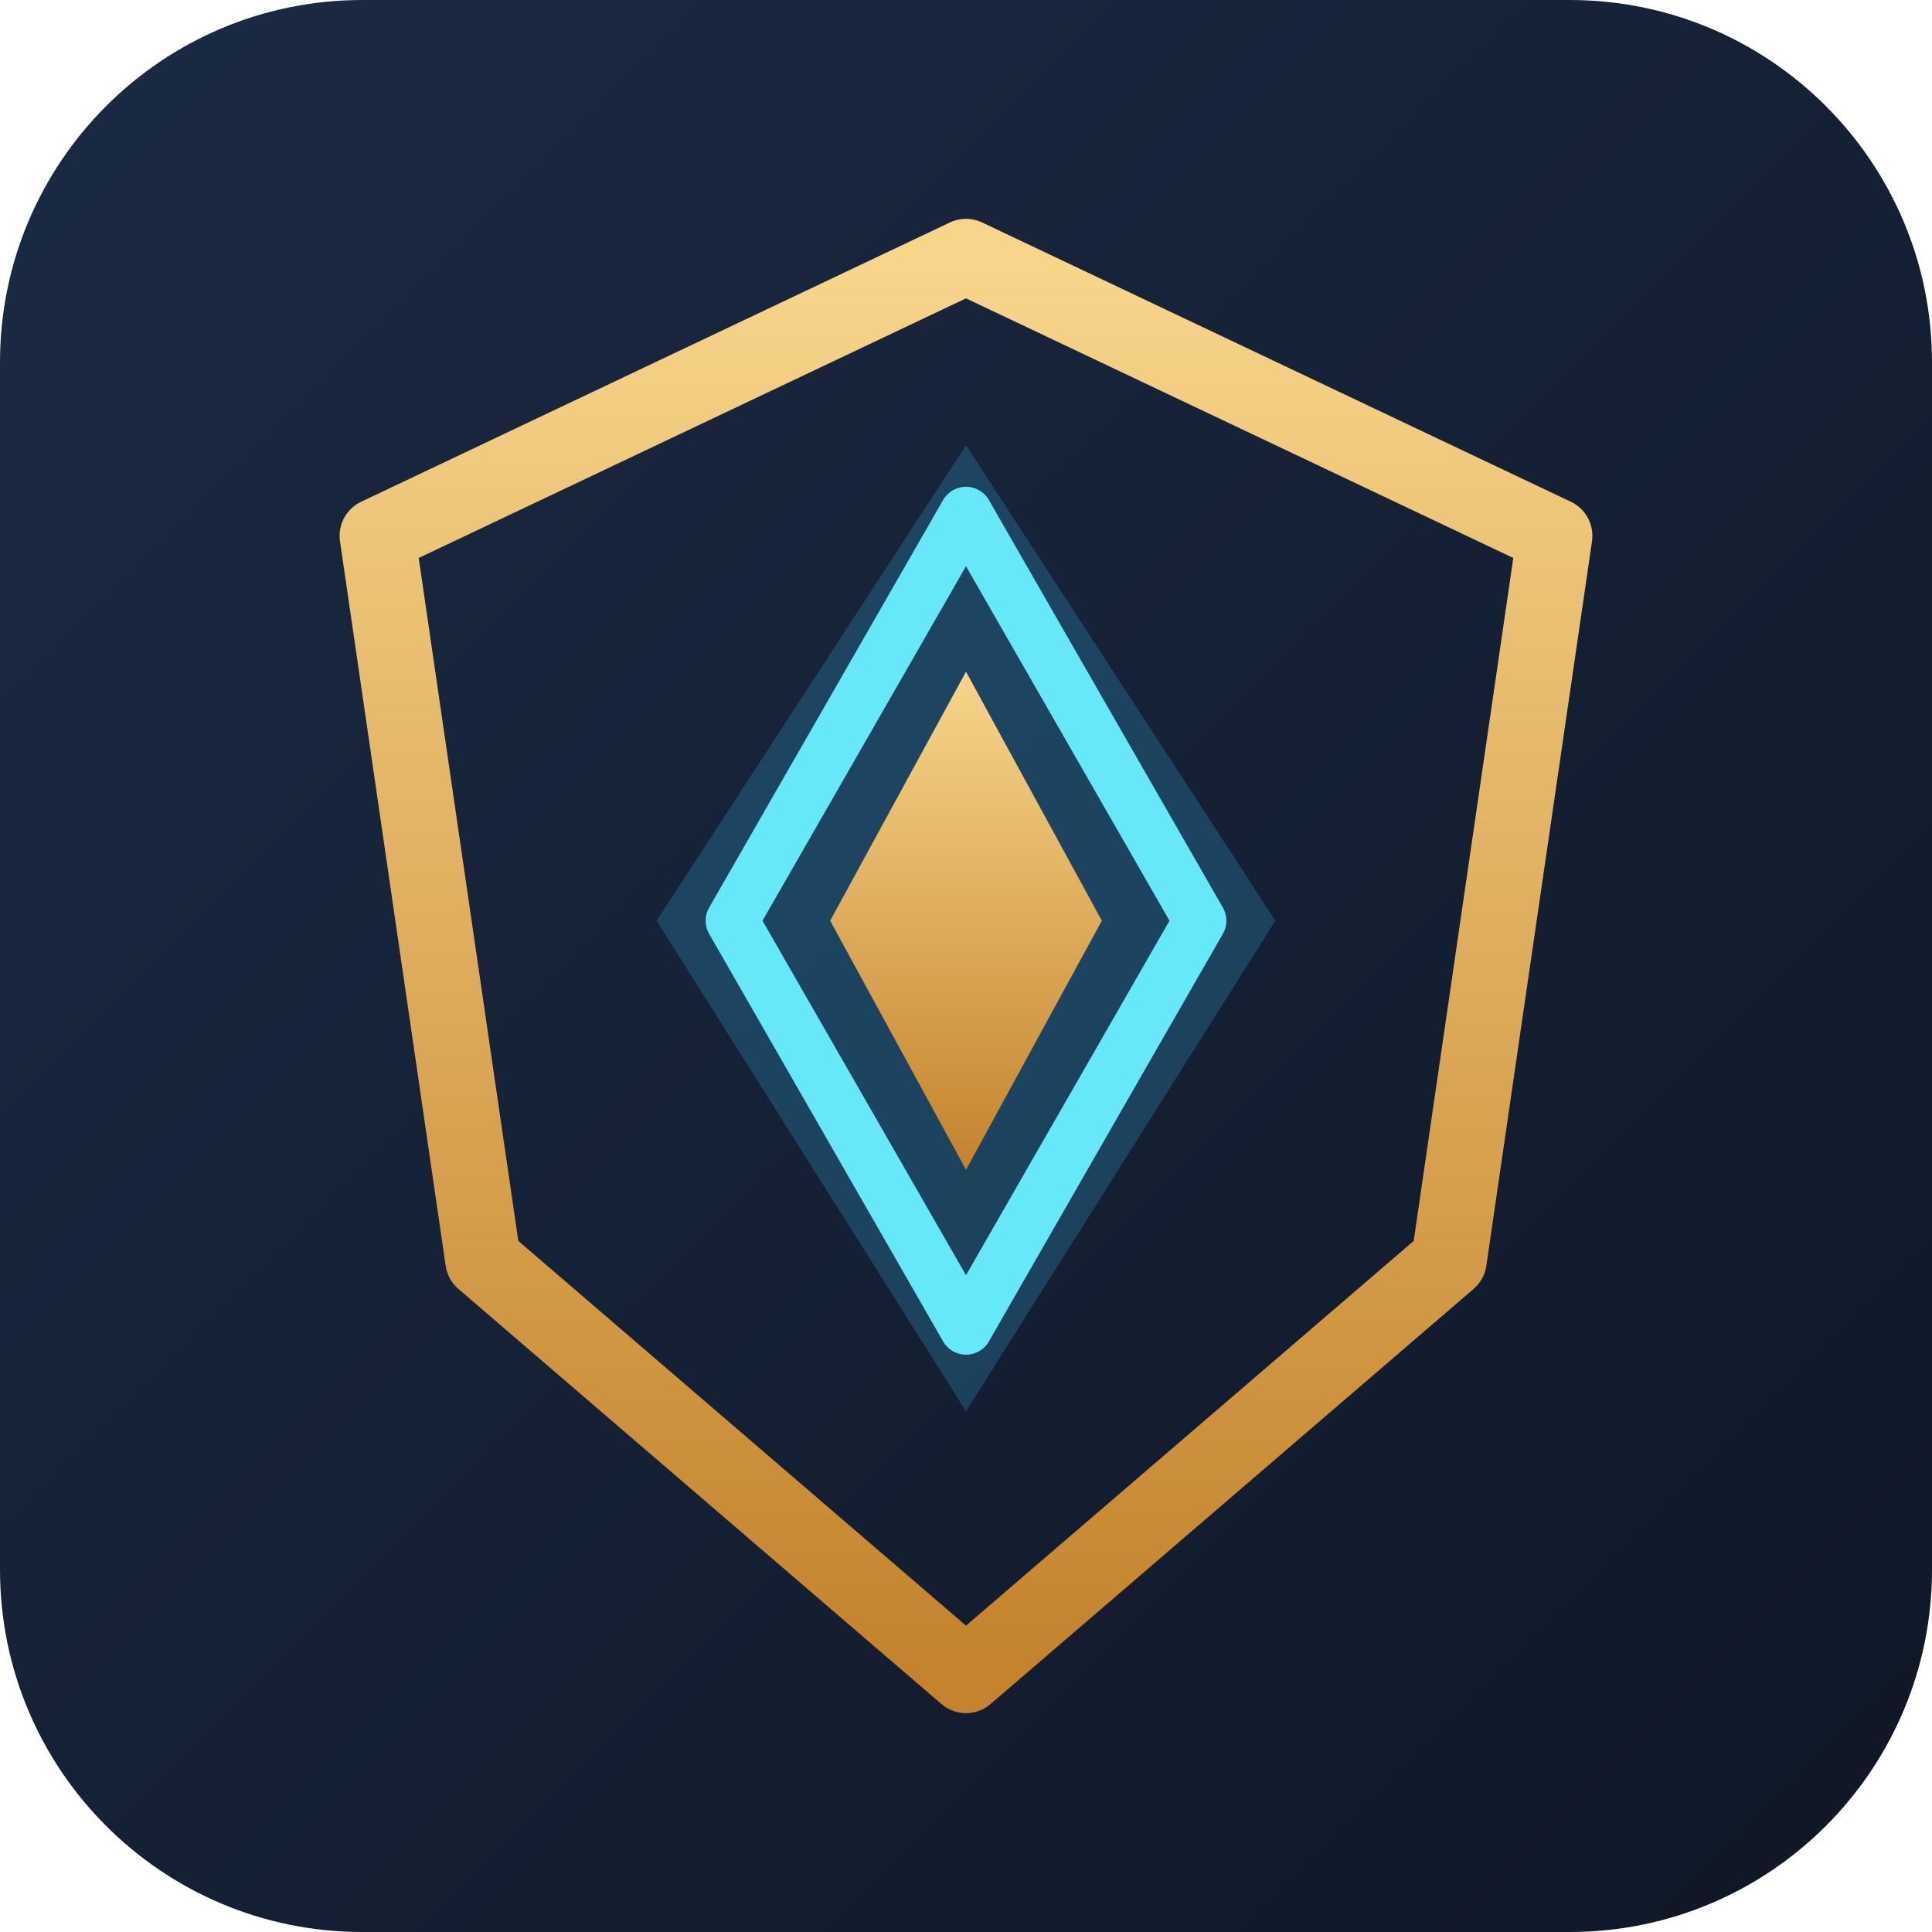
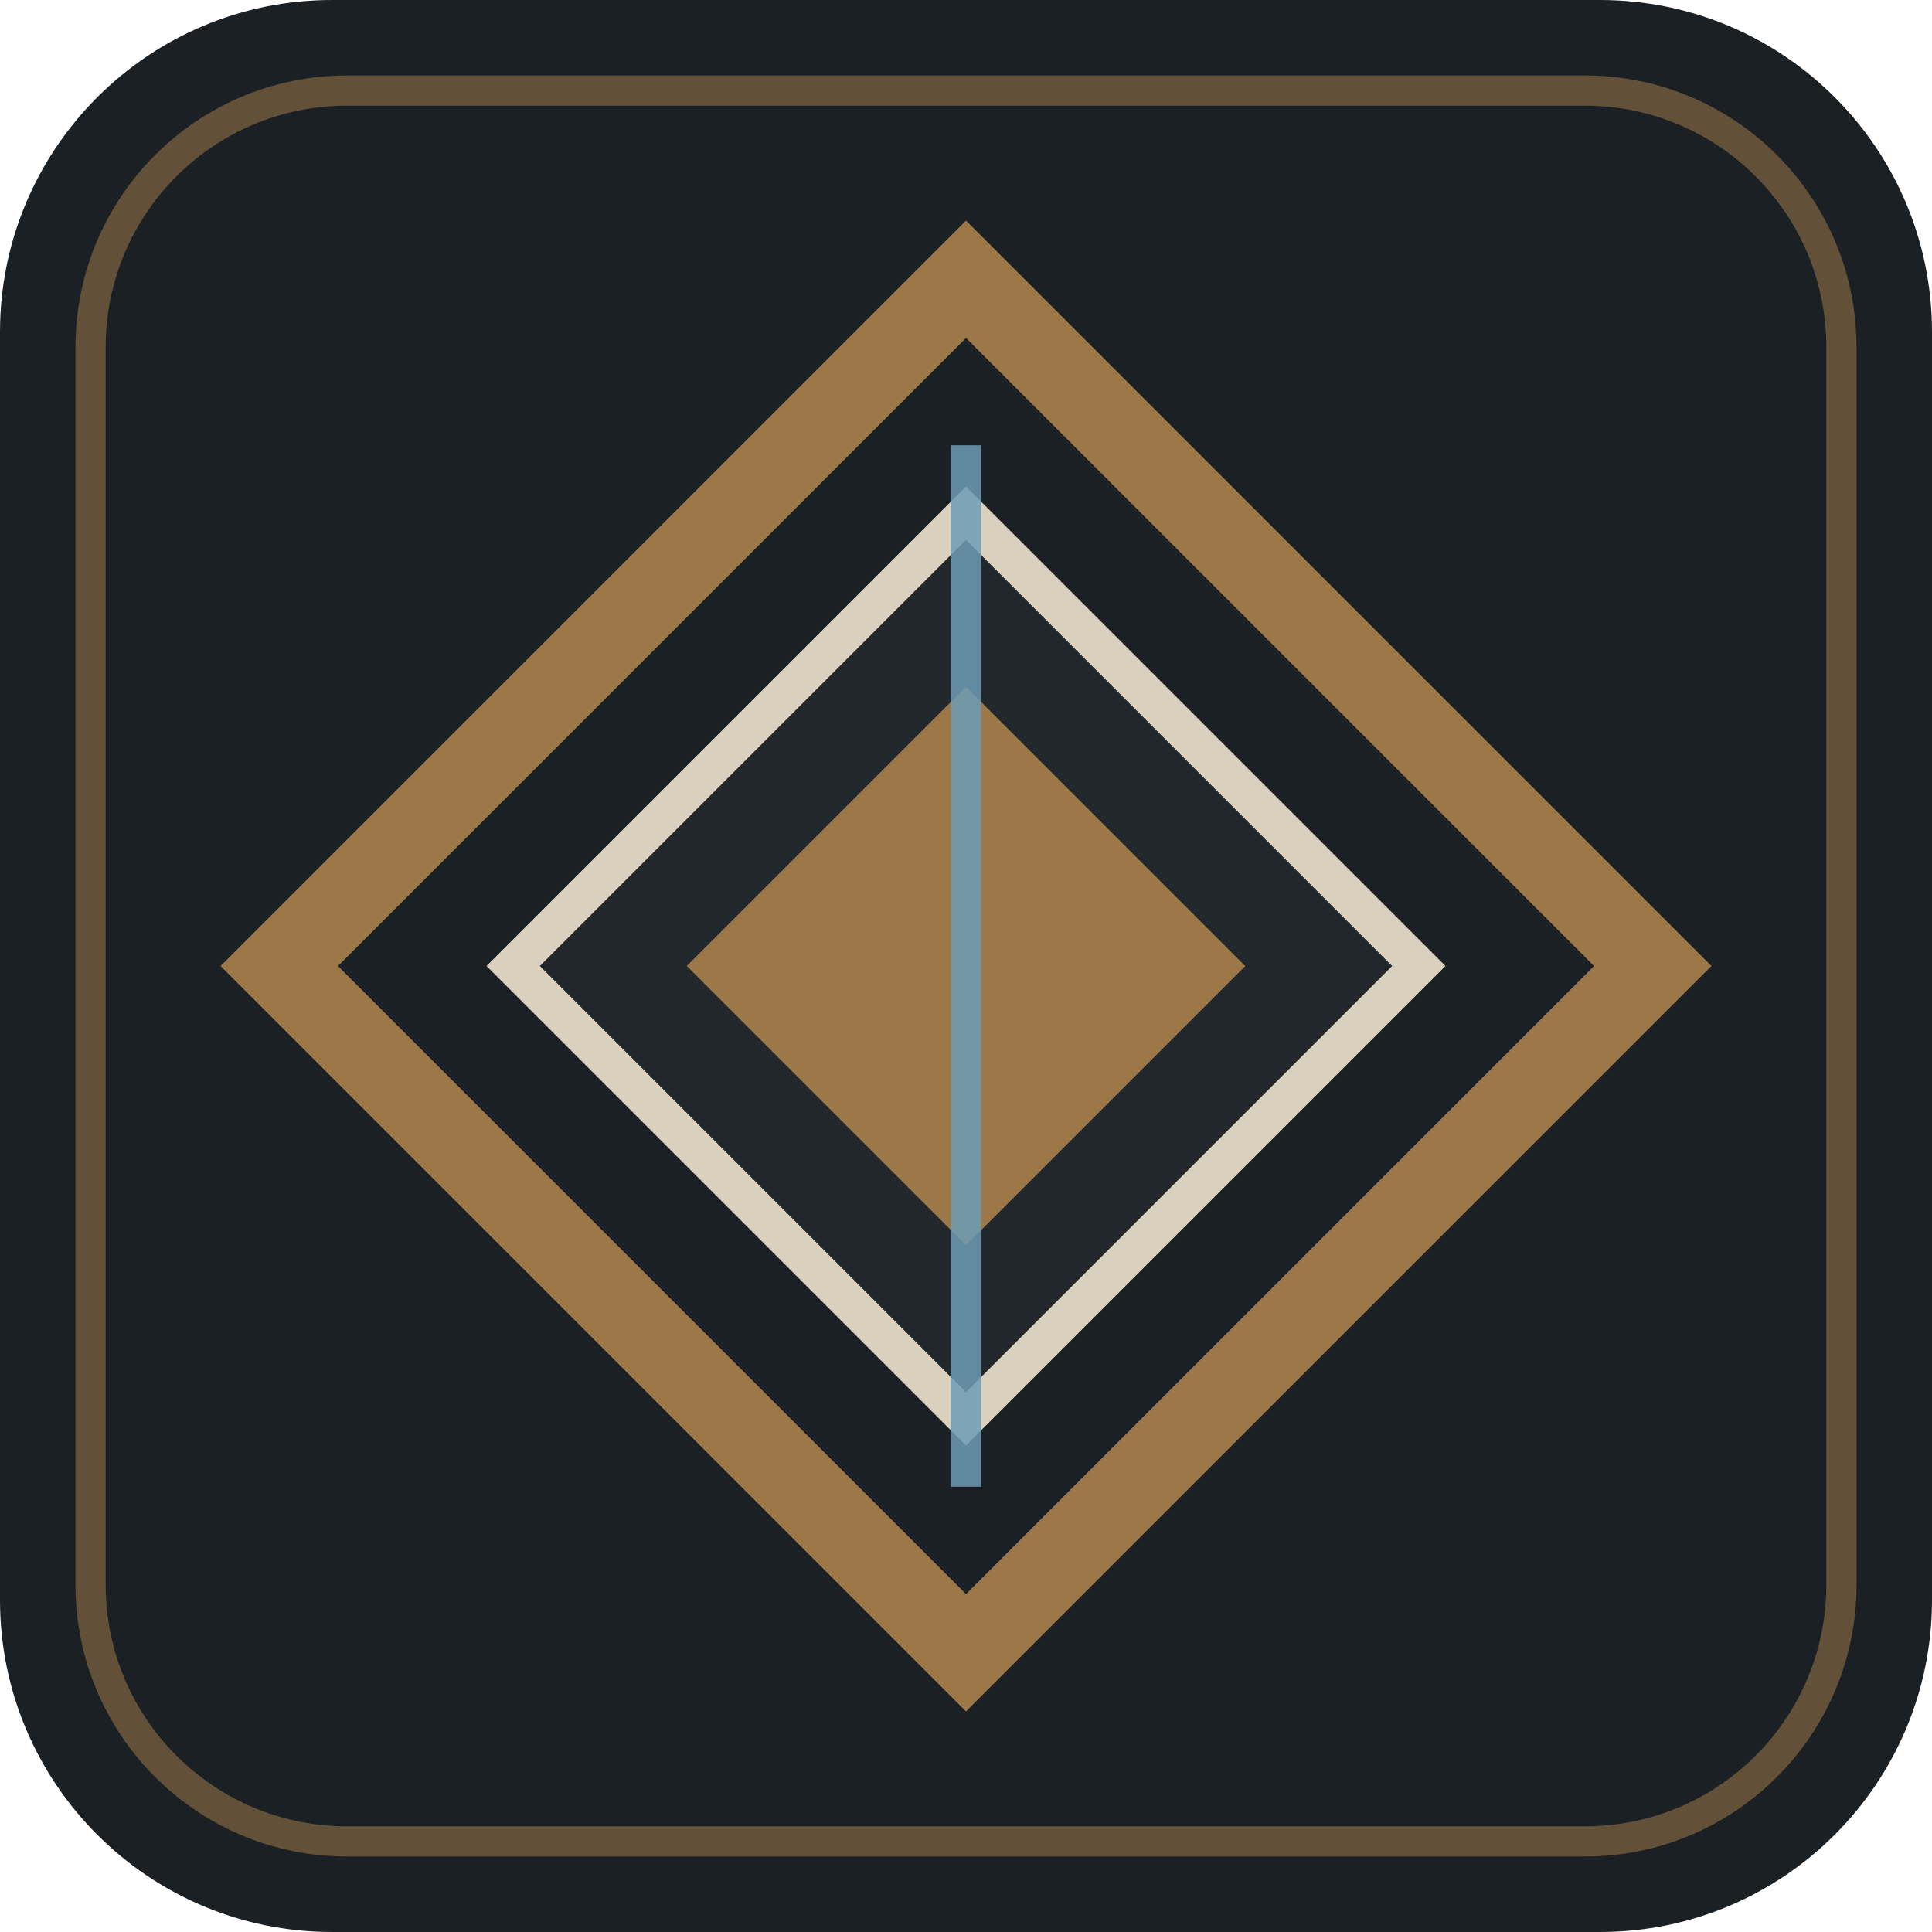
<svg xmlns="http://www.w3.org/2000/svg" viewBox="0 0 512 512">
-   <defs>
-     <linearGradient id="bg" x1="0" y1="0" x2="1" y2="1">
-       <stop offset="0%" stop-color="#1b2a44" />
-       <stop offset="100%" stop-color="#0f1726" />
-     </linearGradient>
-     <linearGradient id="gold" x1="0" y1="0" x2="0" y2="1">
-       <stop offset="0%" stop-color="#f7d58b" />
-       <stop offset="100%" stop-color="#c4832c" />
-     </linearGradient>
-   </defs>
-   <rect width="512" height="512" rx="96" fill="url(#bg)" />
-   <path d="M256 68 L412 142 L384 334 L256 444 L128 334 L100 142 Z" fill="none" stroke="url(#gold)" stroke-width="20" stroke-linejoin="round" />
-   <polygon points="256,118 338,244 256,374 174,244" fill="#38bdf8" opacity="0.22" />
-   <polygon points="256,136 318,244 256,352 194,244" fill="none" stroke="#67e8f9" stroke-width="14" stroke-linejoin="round" />
-   <polygon points="256,178 292,244 256,310 220,244" fill="url(#gold)" />
+   <rect width="512" height="512" rx="88" fill="#1b2024" />
+   <rect x="24" y="24" width="464" height="464" rx="68" fill="none" stroke="#9C7848" stroke-width="8" opacity="0.55" />
+   <polygon points="256,74 438,256 256,438 74,256" fill="none" stroke="#9C7848" stroke-width="22" stroke-linejoin="miter" />
+   <polygon points="256,136 376,256 256,376 136,256" fill="#22272B" stroke="#D9D1BE" stroke-width="10" />
+   <polygon points="256,182 330,256 256,330 182,256" fill="#9C7848" />
+   <line x1="256" y1="118" x2="256" y2="394" stroke="#6D9CB6" stroke-width="8" opacity="0.85" />
</svg>
